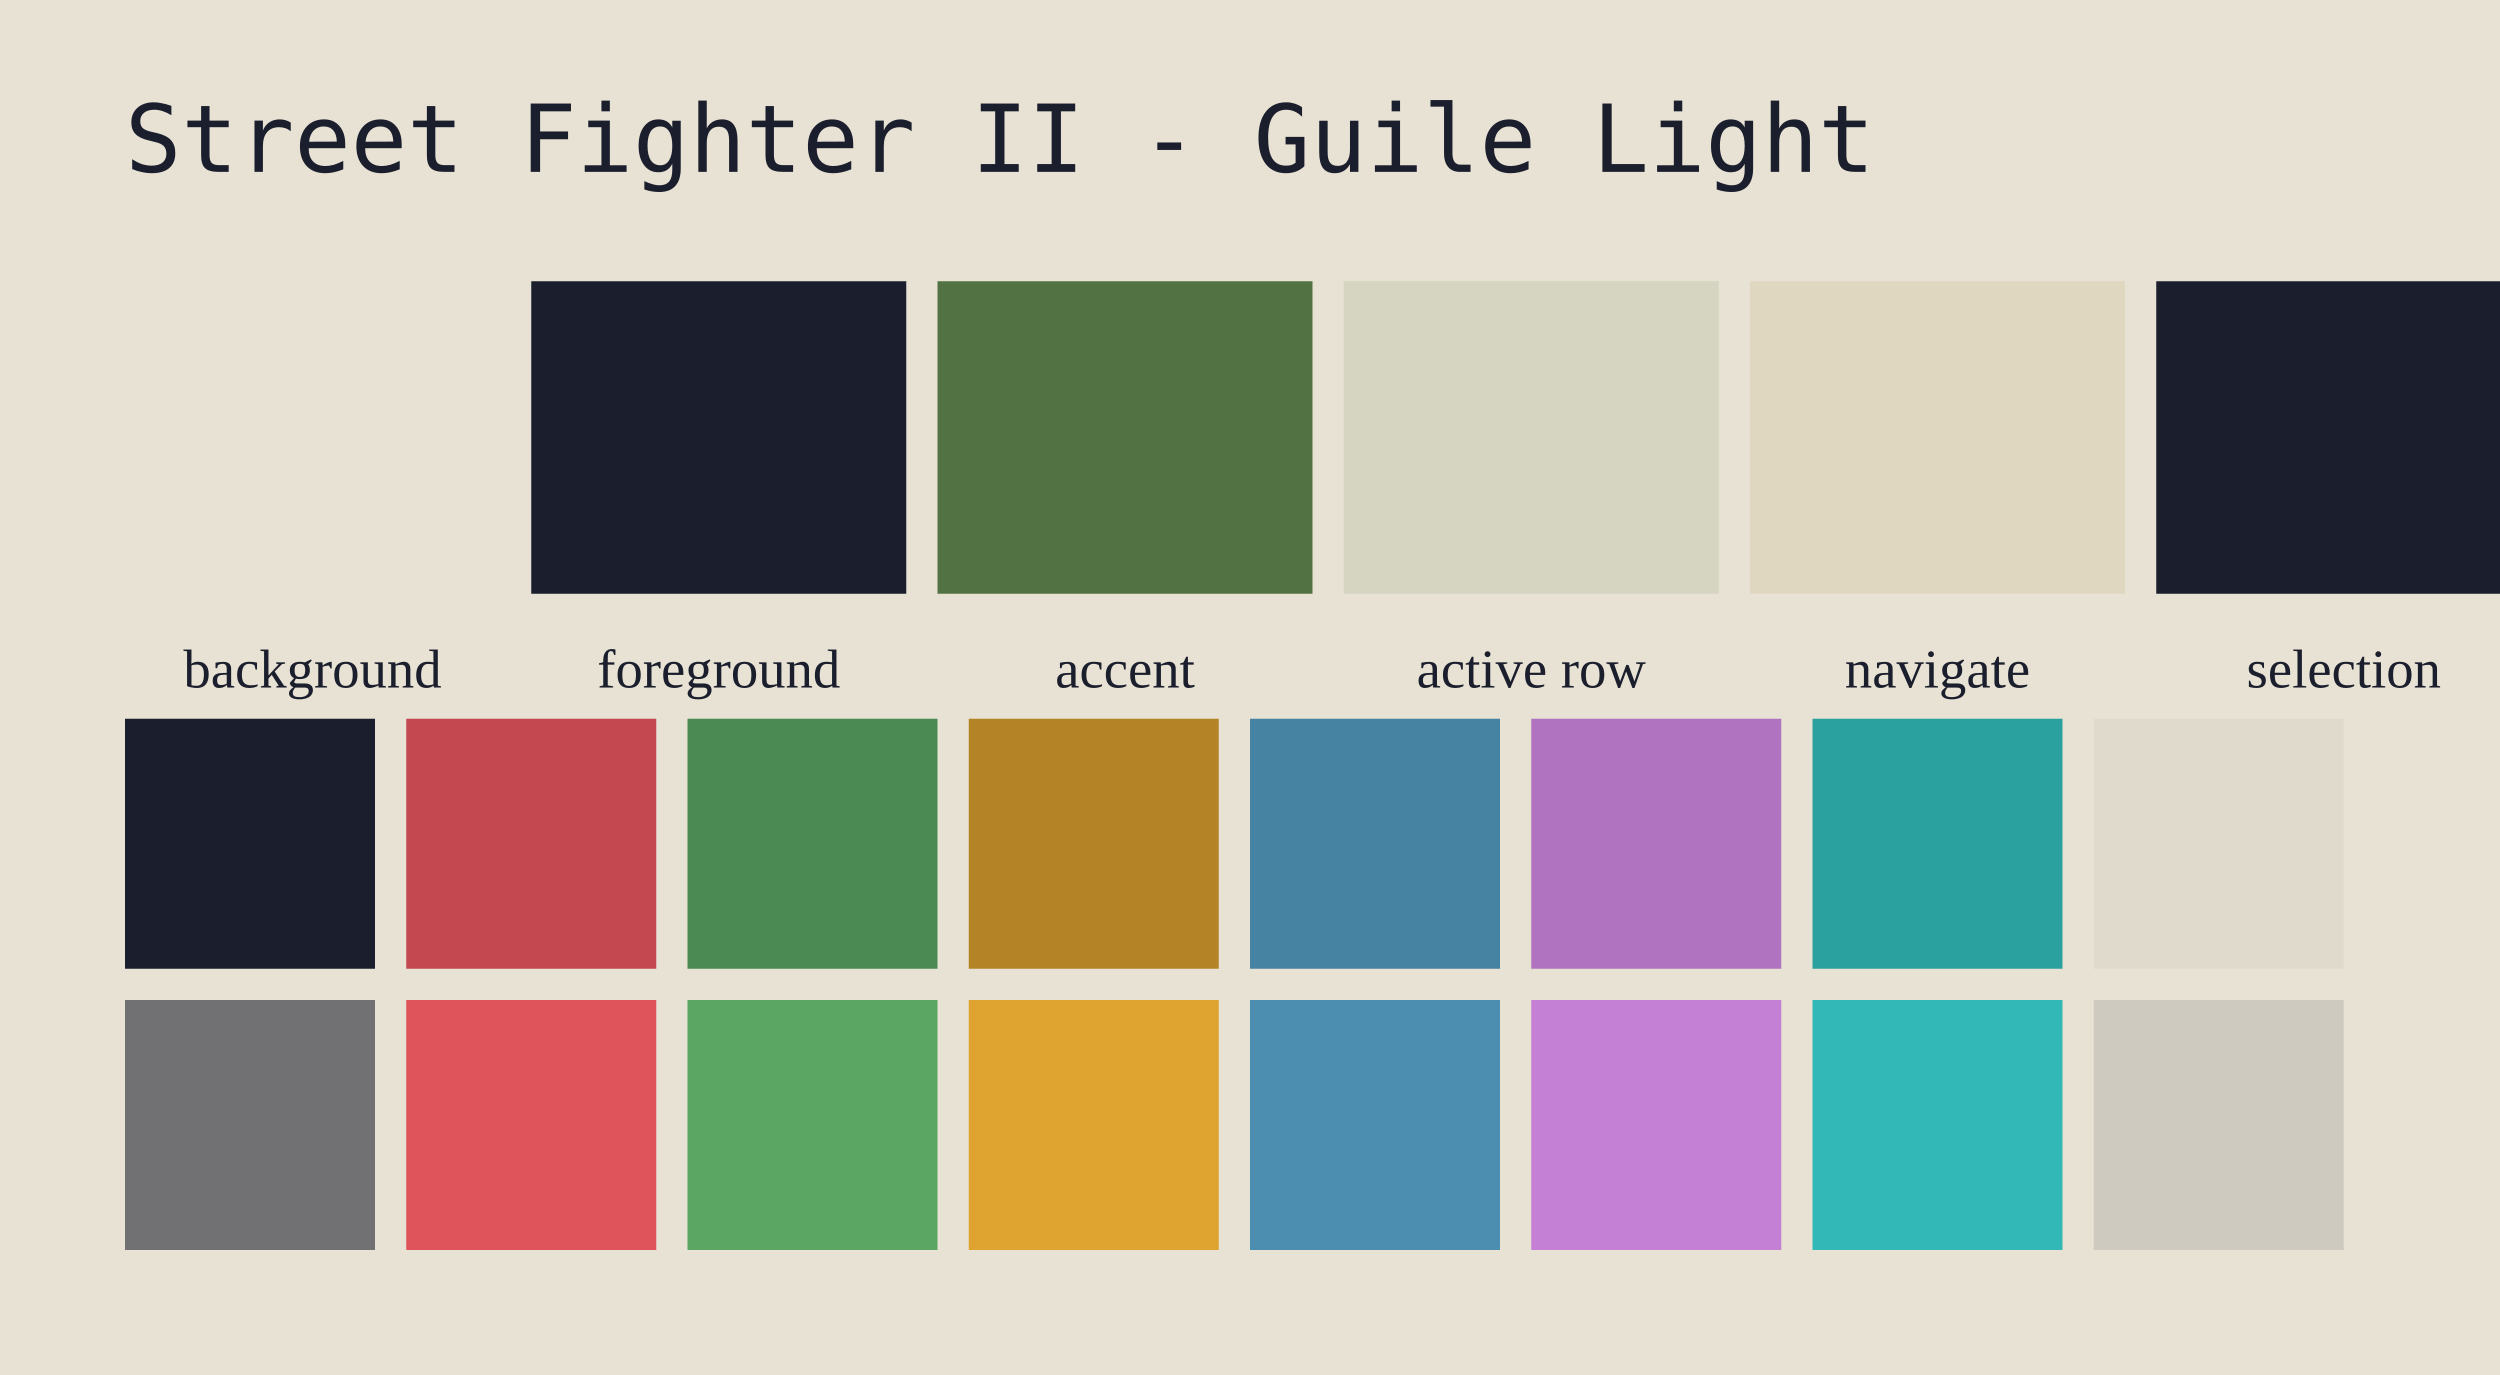
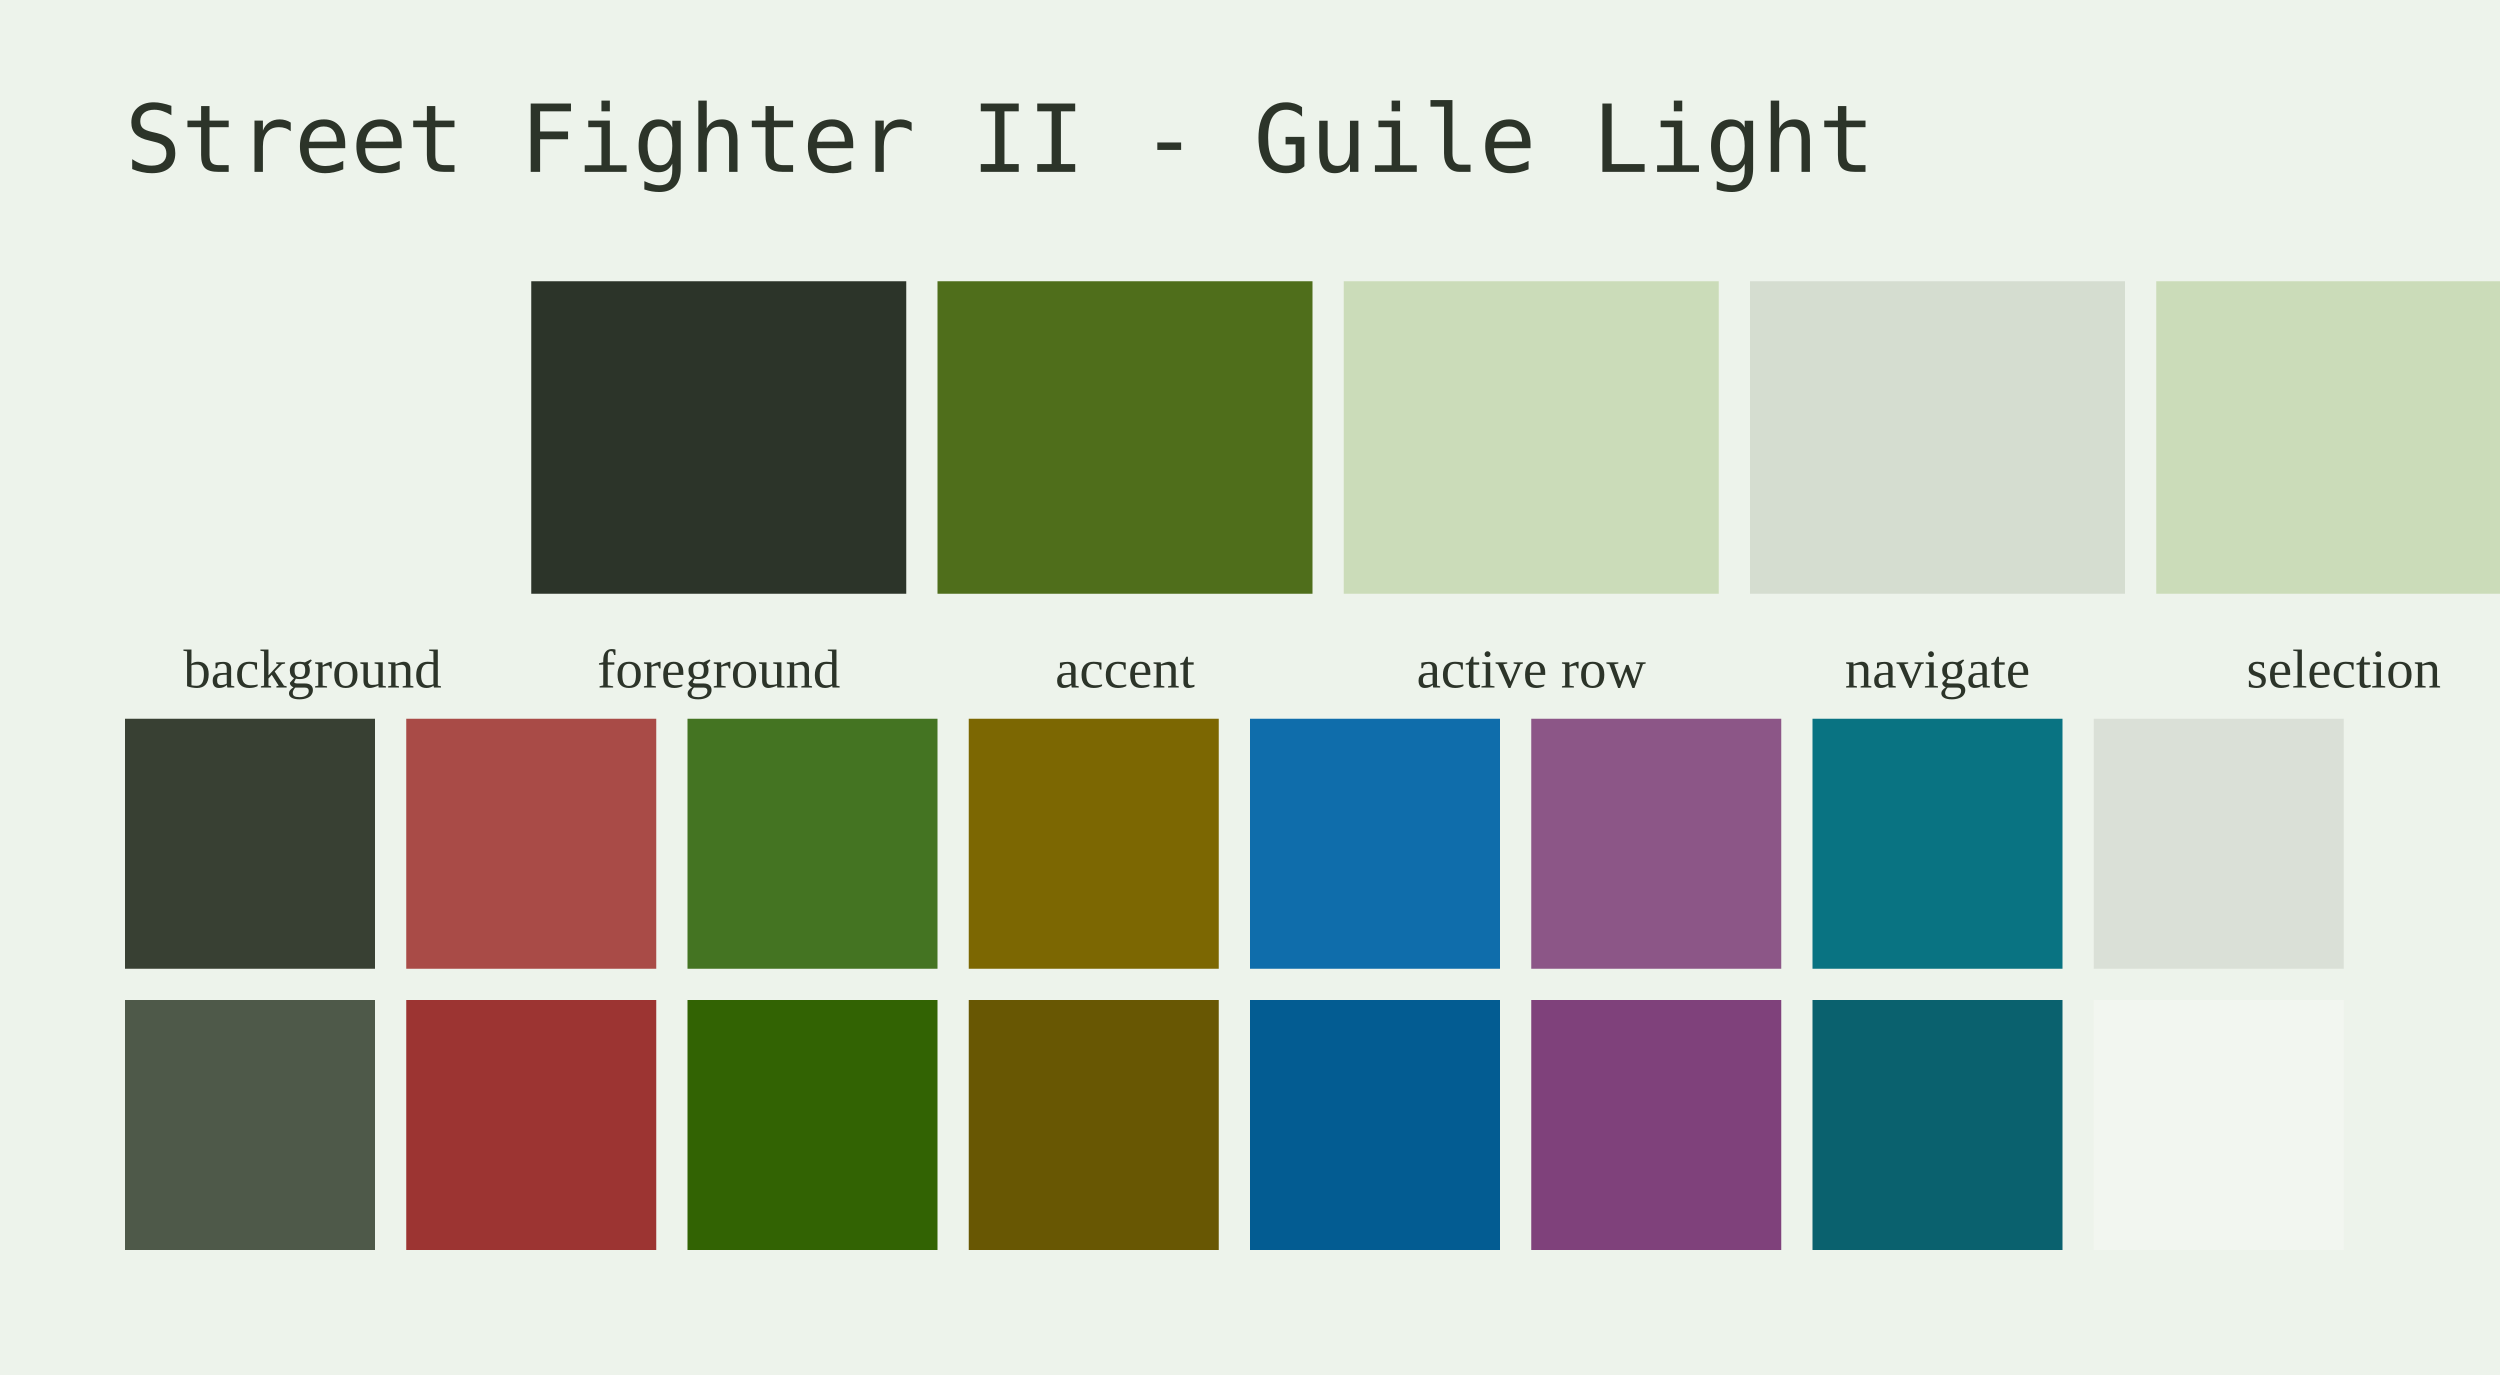
<svg xmlns="http://www.w3.org/2000/svg" width="320" height="176" viewBox="0 0 320 176">
-   <rect width="320" height="176" fill="#e7e2d3" />
-   <text x="16" y="22" font-family="ui-monospace, monospace" font-size="12" fill="#1b1e2d">Street Fighter II - Guile Light</text>
-   <rect x="16" y="36" width="48" height="40" fill="#e7e2d3" />
-   <text x="40" y="88" text-anchor="middle" font-size="7" fill="#1b1e2d">background</text>
-   <rect x="68" y="36" width="48" height="40" fill="#1b1e2d" />
-   <text x="92" y="88" text-anchor="middle" font-size="7" fill="#1b1e2d">foreground</text>
-   <rect x="120" y="36" width="48" height="40" fill="#537244" />
-   <text x="144" y="88" text-anchor="middle" font-size="7" fill="#1b1e2d">accent</text>
-   <rect x="172" y="36" width="48" height="40" fill="#d5d5c2" />
-   <text x="196" y="88" text-anchor="middle" font-size="7" fill="#1b1e2d">active row</text>
-   <rect x="224" y="36" width="48" height="40" fill="#e0d7c1" />
-   <text x="248" y="88" text-anchor="middle" font-size="7" fill="#1b1e2d">navigate</text>
-   <rect x="276" y="36" width="48" height="40" fill="#1b1e2d" />
-   <text x="300" y="88" text-anchor="middle" font-size="7" fill="#1b1e2d">selection</text>
-   <rect x="16" y="92" width="32" height="32" fill="#1b1e2d" />
-   <rect x="52" y="92" width="32" height="32" fill="#c34850" />
-   <rect x="88" y="92" width="32" height="32" fill="#4b8a52" />
-   <rect x="124" y="92" width="32" height="32" fill="#b38326" />
-   <rect x="160" y="92" width="32" height="32" fill="#4682a2" />
-   <rect x="196" y="92" width="32" height="32" fill="#af73bf" />
-   <rect x="232" y="92" width="32" height="32" fill="#2ba19f" />
-   <rect x="268" y="92" width="32" height="32" fill="#dfdacc" />
-   <rect x="16" y="128" width="32" height="32" fill="#717073" />
-   <rect x="52" y="128" width="32" height="32" fill="#df535b" />
-   <rect x="88" y="128" width="32" height="32" fill="#5aa662" />
-   <rect x="124" y="128" width="32" height="32" fill="#dfa330" />
-   <rect x="160" y="128" width="32" height="32" fill="#4c8eb0" />
-   <rect x="196" y="128" width="32" height="32" fill="#c380d5" />
-   <rect x="232" y="128" width="32" height="32" fill="#32b8b6" />
-   <rect x="268" y="128" width="32" height="32" fill="#cfcabf" />
+   <rect width="320" height="176" fill="#edf3eb" />
+   <text x="16" y="22" font-family="ui-monospace, monospace" font-size="12" fill="#2c3429">Street Fighter II - Guile Light</text>
+   <rect x="16" y="36" width="48" height="40" fill="#edf3eb" />
+   <text x="40" y="88" text-anchor="middle" font-size="7" fill="#2c3429">background</text>
+   <rect x="68" y="36" width="48" height="40" fill="#2c3429" />
+   <text x="92" y="88" text-anchor="middle" font-size="7" fill="#2c3429">foreground</text>
+   <rect x="120" y="36" width="48" height="40" fill="#4f6e1b" />
+   <text x="144" y="88" text-anchor="middle" font-size="7" fill="#2c3429">accent</text>
+   <rect x="172" y="36" width="48" height="40" fill="#cbdcb9" />
+   <text x="196" y="88" text-anchor="middle" font-size="7" fill="#2c3429">active row</text>
+   <rect x="224" y="36" width="48" height="40" fill="#d5ddd0" />
+   <text x="248" y="88" text-anchor="middle" font-size="7" fill="#2c3429">navigate</text>
+   <rect x="276" y="36" width="48" height="40" fill="#cbdcb9" />
+   <text x="300" y="88" text-anchor="middle" font-size="7" fill="#2c3429">selection</text>
+   <rect x="16" y="92" width="32" height="32" fill="#384033" />
+   <rect x="52" y="92" width="32" height="32" fill="#a94b47" />
+   <rect x="88" y="92" width="32" height="32" fill="#447422" />
+   <rect x="124" y="92" width="32" height="32" fill="#7c6702" />
+   <rect x="160" y="92" width="32" height="32" fill="#0f6dab" />
+   <rect x="196" y="92" width="32" height="32" fill="#8c5687" />
+   <rect x="232" y="92" width="32" height="32" fill="#097382" />
+   <rect x="268" y="92" width="32" height="32" fill="#dae0d7" />
+   <rect x="16" y="128" width="32" height="32" fill="#4e5949" />
+   <rect x="52" y="128" width="32" height="32" fill="#9c3432" />
+   <rect x="88" y="128" width="32" height="32" fill="#326303" />
+   <rect x="124" y="128" width="32" height="32" fill="#685703" />
+   <rect x="160" y="128" width="32" height="32" fill="#035c92" />
+   <rect x="196" y="128" width="32" height="32" fill="#7f417b" />
+   <rect x="232" y="128" width="32" height="32" fill="#0a616e" />
+   <rect x="268" y="128" width="32" height="32" fill="#f2f6f0" />
</svg>
